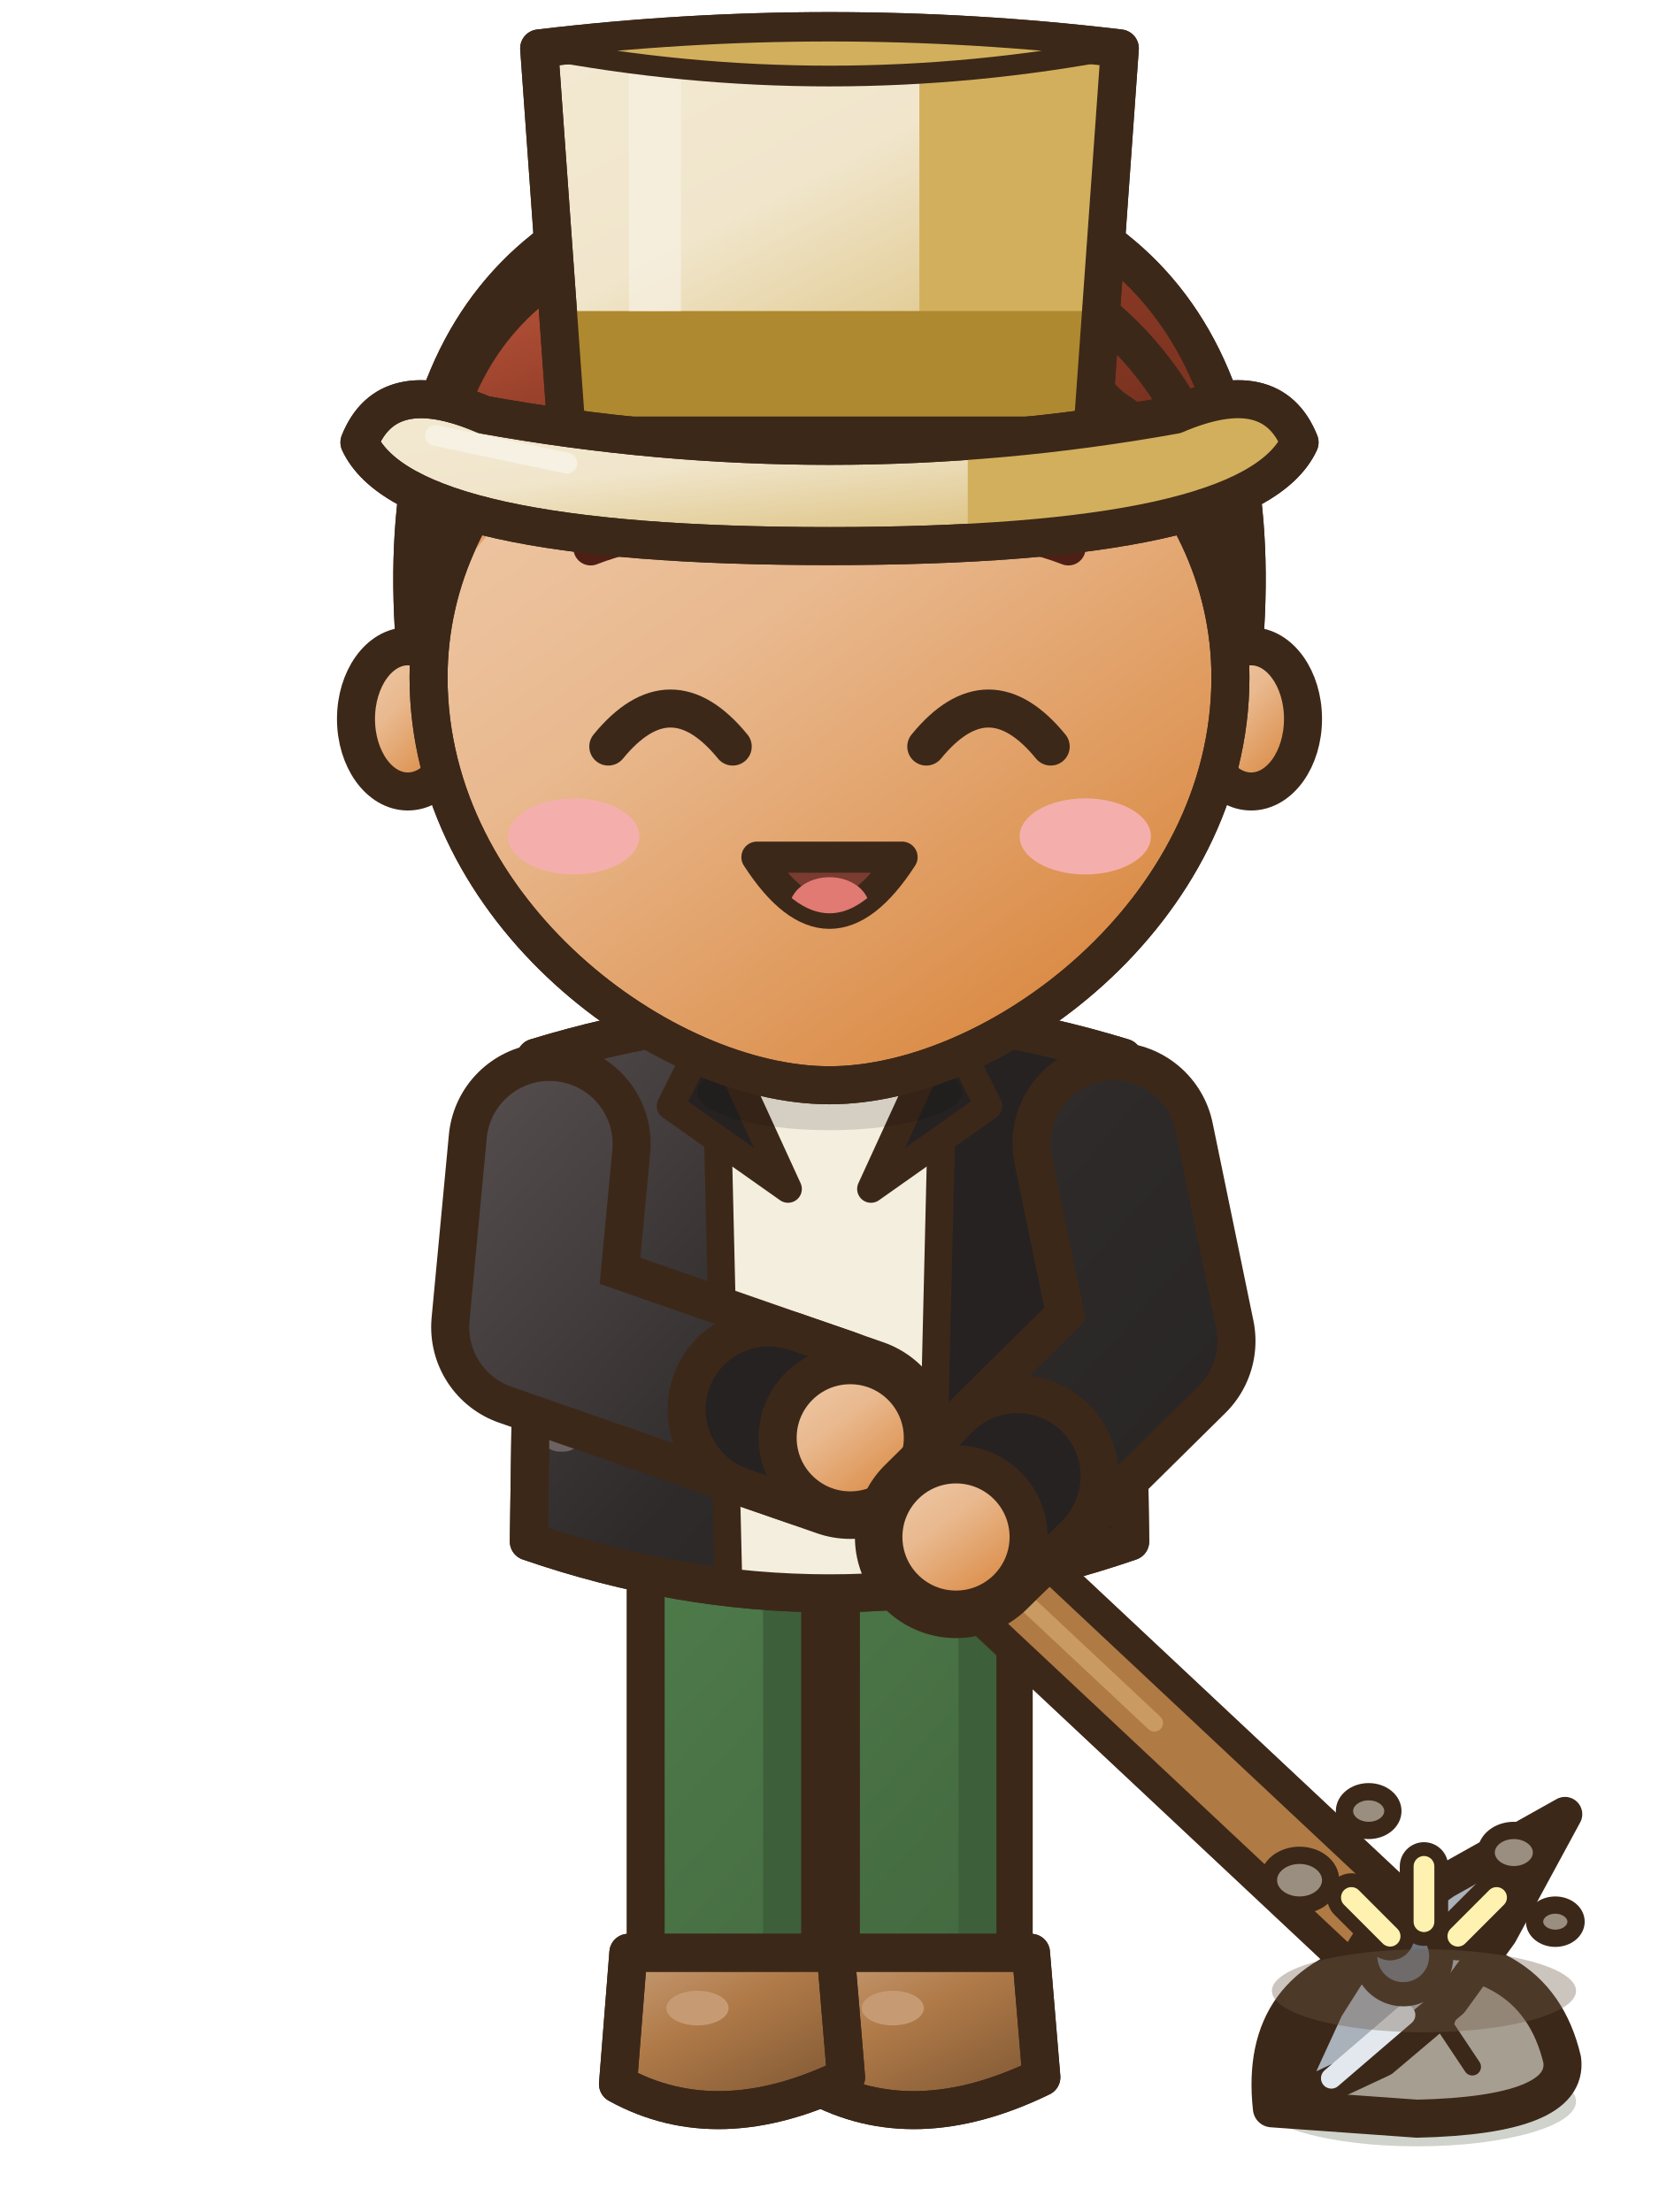
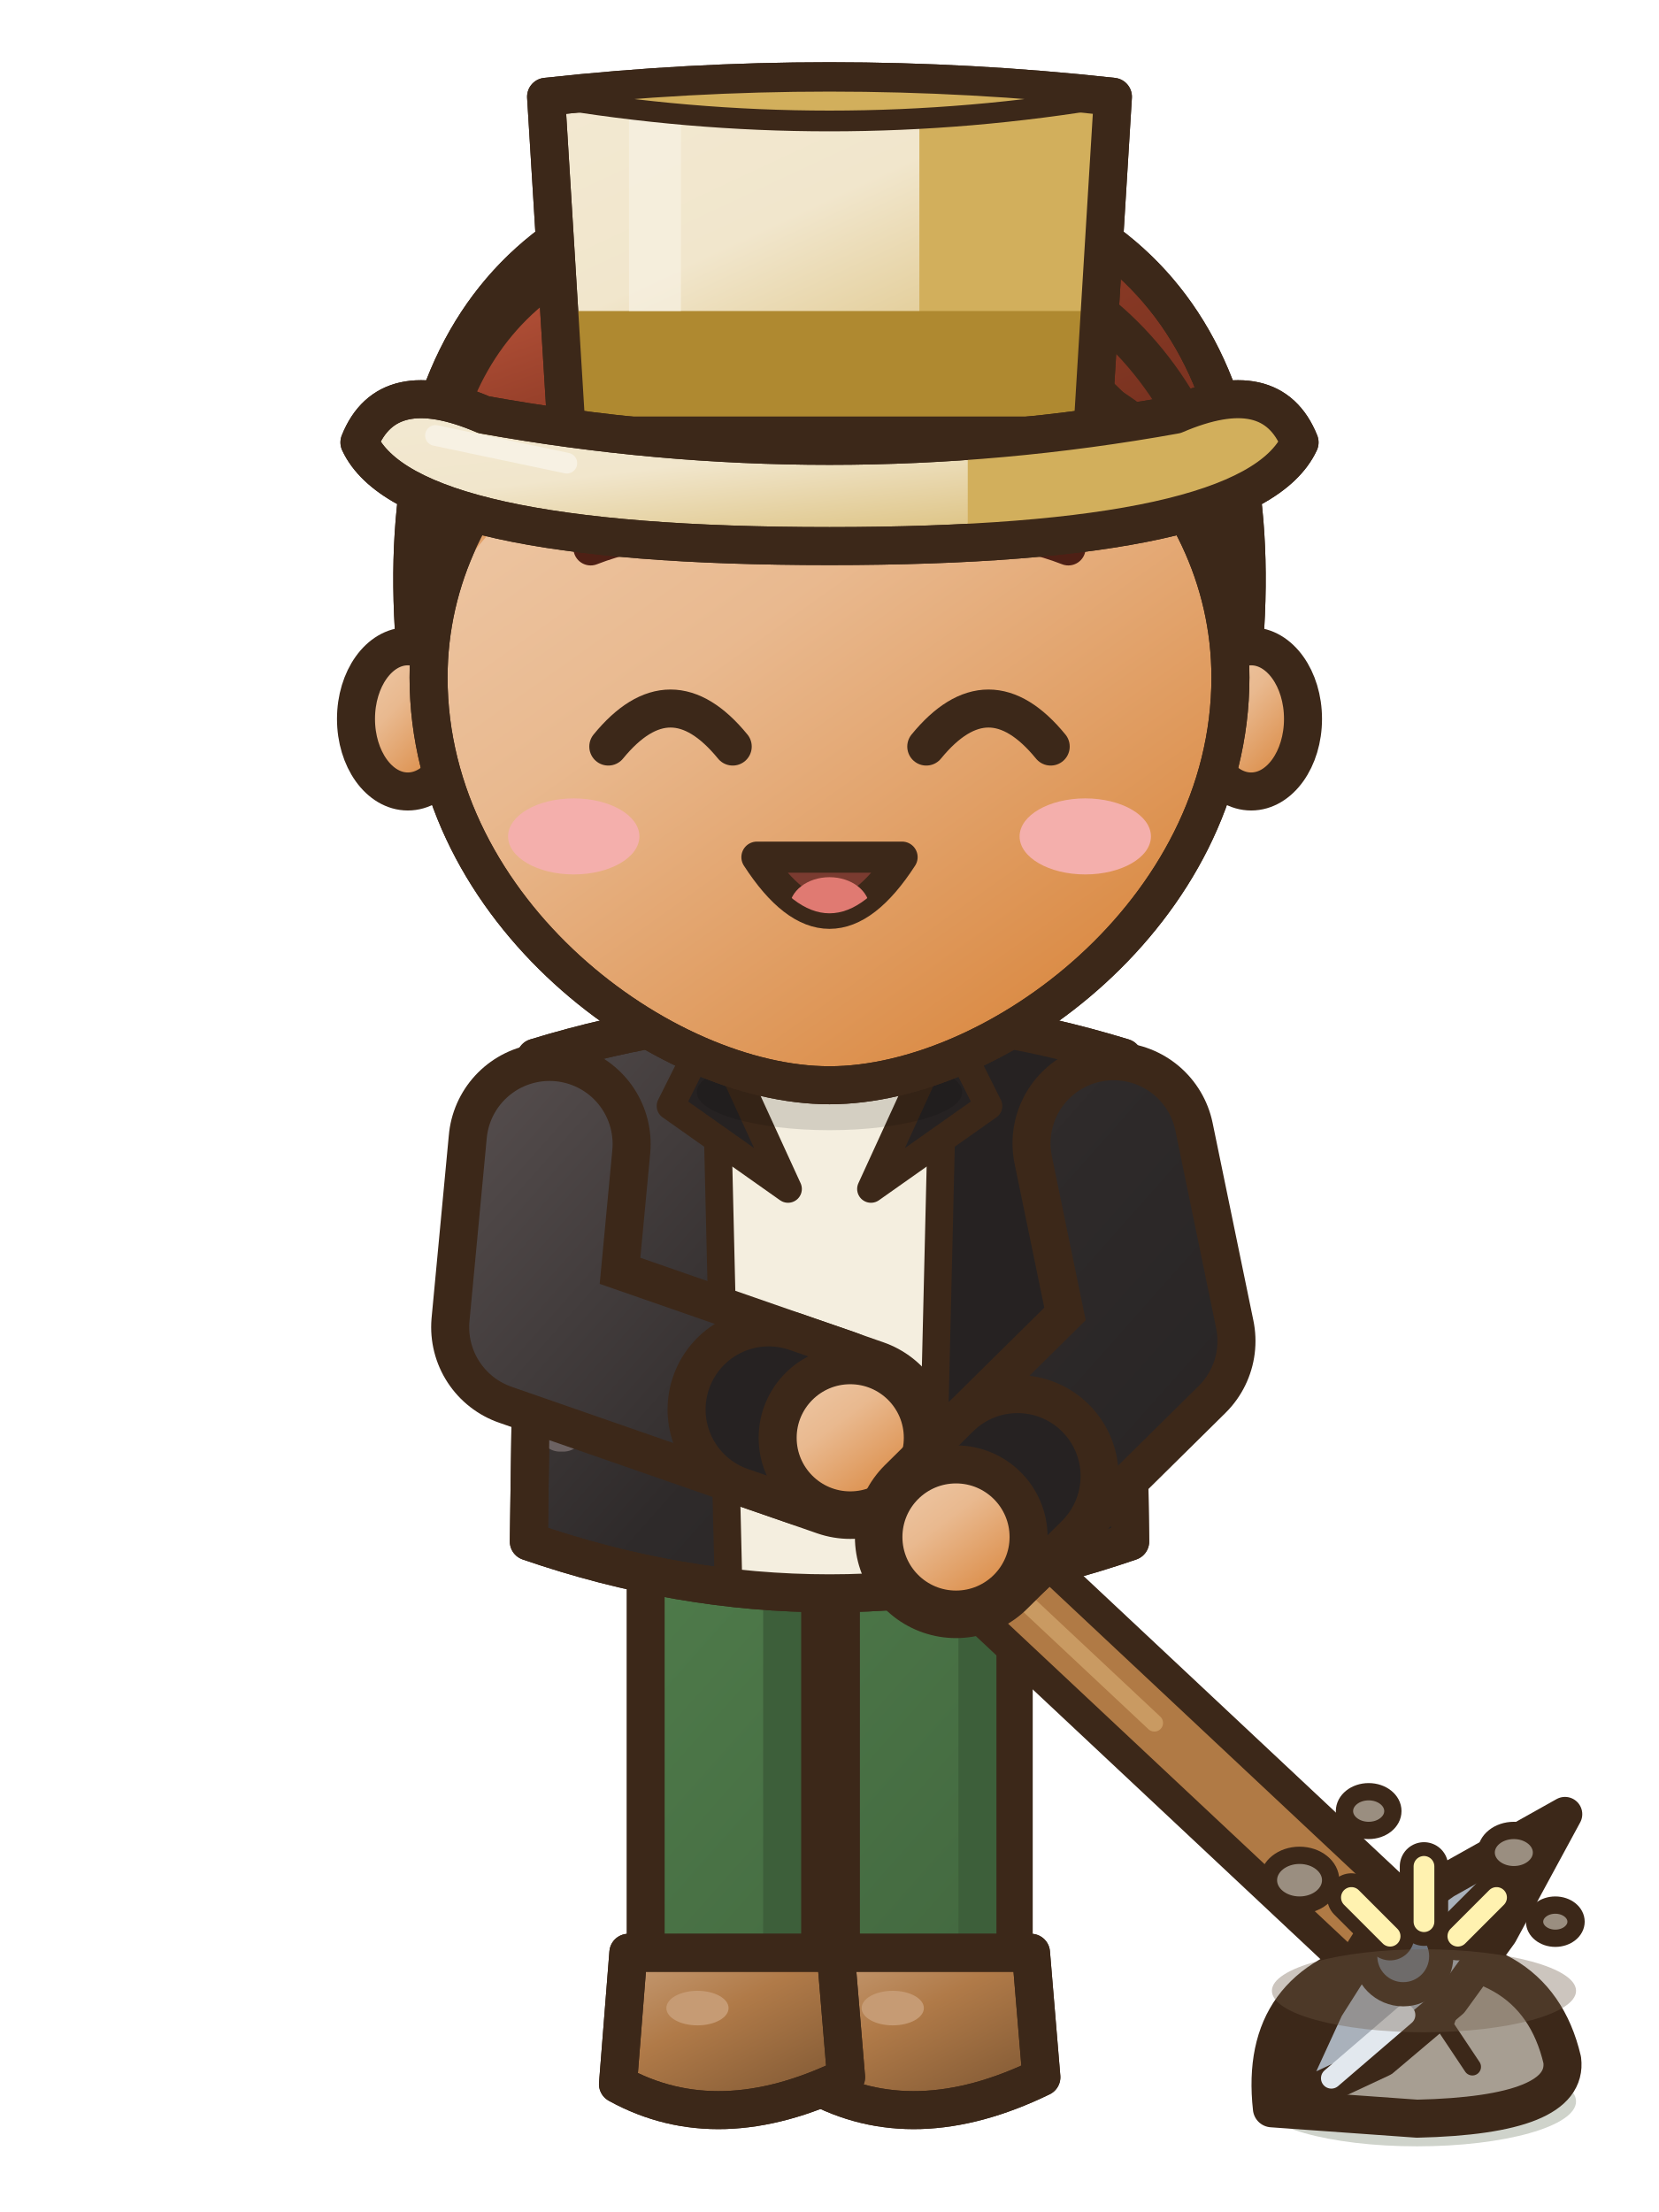
<svg xmlns="http://www.w3.org/2000/svg" width="48" height="64" viewBox="0 0 48 64">
  <defs>
    <linearGradient id="v10pifrontaction1G0" x1="0" y1="0" x2="0.75" y2="1">
      <stop offset="0" stop-color="#EFCDAE" />
      <stop offset="0.45" stop-color="#E9B98F" />
      <stop offset="1" stop-color="#D9863D" />
    </linearGradient>
    <linearGradient id="v10pifrontaction1G0t" gradientUnits="userSpaceOnUse" x1="4" y1="2" x2="42" y2="60">
      <stop offset="0" stop-color="#EFCDAE" />
      <stop offset="0.45" stop-color="#E9B98F" />
      <stop offset="1" stop-color="#D9863D" />
    </linearGradient>
    <linearGradient id="v10pifrontaction1G1" x1="0" y1="0" x2="0.75" y2="1">
      <stop offset="0" stop-color="#CD5F44" />
      <stop offset="0.45" stop-color="#8E3B26" />
      <stop offset="1" stop-color="#692C1C" />
    </linearGradient>
    <linearGradient id="v10pifrontaction1G1t" gradientUnits="userSpaceOnUse" x1="4" y1="2" x2="42" y2="60">
      <stop offset="0" stop-color="#CD5F44" />
      <stop offset="0.45" stop-color="#8E3B26" />
      <stop offset="1" stop-color="#692C1C" />
    </linearGradient>
    <linearGradient id="v10pifrontaction1G2" x1="0" y1="0" x2="0.75" y2="1">
      <stop offset="0" stop-color="#6C6262" />
      <stop offset="0.45" stop-color="#2E2A2A" />
      <stop offset="1" stop-color="#1F1D1D" />
    </linearGradient>
    <linearGradient id="v10pifrontaction1G2t" gradientUnits="userSpaceOnUse" x1="6" y1="28" x2="42" y2="60">
      <stop offset="0" stop-color="#6C6262" />
      <stop offset="0.45" stop-color="#2E2A2A" />
      <stop offset="1" stop-color="#1F1D1D" />
    </linearGradient>
    <linearGradient id="v10pifrontaction1G3" x1="0" y1="0" x2="0.75" y2="1">
      <stop offset="0" stop-color="#77AA72" />
      <stop offset="0.45" stop-color="#4E7A4A" />
      <stop offset="1" stop-color="#3A5A37" />
    </linearGradient>
    <linearGradient id="v10pifrontaction1G3t" gradientUnits="userSpaceOnUse" x1="6" y1="28" x2="42" y2="60">
      <stop offset="0" stop-color="#77AA72" />
      <stop offset="0.45" stop-color="#4E7A4A" />
      <stop offset="1" stop-color="#3A5A37" />
    </linearGradient>
    <linearGradient id="v10pifrontaction1G4" x1="0" y1="0" x2="0.75" y2="1">
      <stop offset="0" stop-color="#C89F79" />
      <stop offset="0.45" stop-color="#B07A48" />
      <stop offset="1" stop-color="#825A35" />
    </linearGradient>
    <linearGradient id="v10pifrontaction1G4t" gradientUnits="userSpaceOnUse" x1="4" y1="2" x2="42" y2="60">
      <stop offset="0" stop-color="#C89F79" />
      <stop offset="0.45" stop-color="#B07A48" />
      <stop offset="1" stop-color="#825A35" />
    </linearGradient>
    <linearGradient id="v10pifrontaction1G5" x1="0" y1="0" x2="0.75" y2="1">
      <stop offset="0" stop-color="#C79480" />
      <stop offset="0.45" stop-color="#B16B4E" />
      <stop offset="1" stop-color="#834F3A" />
    </linearGradient>
    <linearGradient id="v10pifrontaction1G5t" gradientUnits="userSpaceOnUse" x1="4" y1="2" x2="42" y2="60">
      <stop offset="0" stop-color="#C79480" />
      <stop offset="0.45" stop-color="#B16B4E" />
      <stop offset="1" stop-color="#834F3A" />
    </linearGradient>
    <linearGradient id="v10pifrontaction1G6" x1="0" y1="0" x2="0.75" y2="1">
      <stop offset="0" stop-color="#F3E9D2" />
      <stop offset="0.45" stop-color="#F1E6CC" />
      <stop offset="1" stop-color="#D8BA71" />
    </linearGradient>
    <linearGradient id="v10pifrontaction1G6t" gradientUnits="userSpaceOnUse" x1="4" y1="2" x2="42" y2="60">
      <stop offset="0" stop-color="#F3E9D2" />
      <stop offset="0.45" stop-color="#F1E6CC" />
      <stop offset="1" stop-color="#D8BA71" />
    </linearGradient>
  </defs>
  <g transform="translate(0 0)">
    <ellipse cx="41" cy="60.8" rx="4.6" ry="1.3" fill="rgba(40,55,20,.22)" stroke="none" />
    <path d="M36.8,61 Q36.4,57.4 40,56.6 Q44.4,56.2 45.2,59.6 Q45.4,61.2 41,61.3 Z" fill="#A79E92" stroke="#3C2819" stroke-width="1.1" stroke-linejoin="round" stroke-linecap="round" />
    <path d="M38.2,58.4 Q39.4,57.2 41.4,57.2" fill="none" stroke="#D2CBC0" stroke-width="0.8" stroke-linecap="round" />
    <path d="M42.4,56.8 L41.8,58.6 L42.6,59.8" fill="none" stroke="#3C2819" stroke-width="0.5" stroke-linejoin="round" stroke-linecap="round" />
    <rect x="24.33" y="42.5" width="5" height="15.2" rx="1.6" fill="url(#v10pifrontaction1G3t)" stroke="#3C2819" stroke-width="1.1" stroke-linejoin="round" stroke-linecap="round" />
    <rect x="27.73" y="43.1" width="1.1" height="13.6" rx="0.5" fill="#3D5F3A" />
    <path d="M23.83,56.5 L29.83,56.5 L30.13,60.1 Q26.43,61.9 23.53,60.3 Z" fill="url(#v10pifrontaction1G4)" stroke="#3C2819" stroke-width="1.1" stroke-linejoin="round" stroke-linecap="round" />
    <clipPath id="v10pifrontaction1s268565">
      <path d="M23.83,56.5 L29.83,56.5 L30.13,60.1 Q26.43,61.9 23.53,60.3 Z" />
    </clipPath>
    <g clip-path="url(#v10pifrontaction1s268565)">
      <path d="M23.43,59.8 Q26.43,61.5 30.23,59.6 L30.23,62.1 L23.43,62.1 Z" fill="#7F5834" />
    </g>
    <path d="M23.83,56.5 L29.83,56.5 L30.13,60.1 Q26.43,61.9 23.53,60.3 Z" fill="none" stroke="#3C2819" stroke-width="1.1" stroke-linejoin="round" stroke-linecap="round" />
    <ellipse cx="25.83" cy="58.1" rx="0.9" ry="0.5" fill="#C69B74" stroke="none" />
    <rect x="18.68" y="42.5" width="5" height="15.2" rx="1.6" fill="url(#v10pifrontaction1G3t)" stroke="#3C2819" stroke-width="1.1" stroke-linejoin="round" stroke-linecap="round" />
    <rect x="22.08" y="43.1" width="1.1" height="13.6" rx="0.5" fill="#3D5F3A" />
    <path d="M18.18,56.5 L24.18,56.5 L24.48,60.1 Q20.78,61.9 17.88,60.3 Z" fill="url(#v10pifrontaction1G4)" stroke="#3C2819" stroke-width="1.1" stroke-linejoin="round" stroke-linecap="round" />
    <clipPath id="v10pifrontaction1s212565">
      <path d="M18.18,56.5 L24.18,56.5 L24.48,60.1 Q20.78,61.9 17.88,60.3 Z" />
    </clipPath>
    <g clip-path="url(#v10pifrontaction1s212565)">
      <path d="M17.78,59.8 Q20.78,61.5 24.58,59.6 L24.58,62.1 L17.78,62.1 Z" fill="#7F5834" />
    </g>
    <path d="M18.18,56.5 L24.18,56.5 L24.48,60.1 Q20.78,61.9 17.88,60.3 Z" fill="none" stroke="#3C2819" stroke-width="1.1" stroke-linejoin="round" stroke-linecap="round" />
    <ellipse cx="20.18" cy="58.1" rx="0.9" ry="0.5" fill="#C69B74" stroke="none" />
    <g transform="translate(0 -2)">
      <path d="M15.5,32.6 Q24,30 32.5,32.6 Q32.6,39.6 32.7,46.6 Q24,49.6 15.3,46.6 Q15.4,39.6 15.5,32.6 Z" fill="url(#v10pifrontaction1G2t)" stroke="#3C2819" stroke-width="1.1" stroke-linejoin="round" stroke-linecap="round" />
      <clipPath id="v10pifrontaction1t">
        <path d="M15.5,32.6 Q24,30 32.5,32.6 Q32.6,39.6 32.7,46.6 Q24,49.6 15.3,46.6 Q15.4,39.6 15.5,32.6 Z" />
      </clipPath>
      <g clip-path="url(#v10pifrontaction1t)">
        <rect x="27.2" y="30" width="14" height="22" fill="#262222" />
        <path d="M8,46 Q24,49 40,46 L40,52 L8,52 Z" fill="#262222" />
        <rect x="15.6" y="34" width="1.3" height="10" rx="0.6" fill="#6C6262" />
        <path d="M20.6,31.6 L27.4,31.6 L27,49 L21,49 Z" fill="#F4EEDF" />
        <line x1="20.7" y1="32" x2="21.1" y2="48.8" stroke="#3C2819" stroke-width="0.8" stroke-linecap="round" />
        <line x1="27.3" y1="32" x2="26.9" y2="48.8" stroke="#3C2819" stroke-width="0.8" stroke-linecap="round" />
      </g>
      <path d="M15.5,32.6 Q24,30 32.5,32.6 Q32.6,39.6 32.7,46.6 Q24,49.6 15.3,46.6 Q15.4,39.6 15.5,32.6 Z" fill="none" stroke="#3C2819" stroke-width="1.1" stroke-linejoin="round" stroke-linecap="round" />
      <path d="M20.6,31.6 L22.8,36.4 L19.4,34 Z" fill="#262222" stroke="#3C2819" stroke-width="0.8" stroke-linejoin="round" stroke-linecap="round" />
      <path d="M27.4,31.6 L25.2,36.4 L28.6,34 Z" fill="#262222" stroke="#3C2819" stroke-width="0.8" stroke-linejoin="round" stroke-linecap="round" />
    </g>
    <ellipse cx="24" cy="31.6" rx="3.84" ry="1.1" fill="rgba(0,0,0,.13)" stroke="none" />
    <line x1="24.6" y1="41.6" x2="40.6" y2="56.6" stroke="#3C2819" stroke-width="3.4" stroke-linecap="round" />
    <line x1="24.6" y1="41.6" x2="40.6" y2="56.6" stroke="#B07A45" stroke-width="1.6" stroke-linecap="round" />
    <line x1="24.6" y1="41.6" x2="33.4" y2="49.85" stroke="#C99A62" stroke-width="0.5" stroke-linecap="round" />
    <path d="M37.06,60.96 L39.99,59.59 L41.99,57.9 L43.41,55.94 L45.28,52.49 L41.8,54.44 L39.8,55.85 L38.38,58.09 Z" fill="#A9B1BB" stroke="#3C2819" stroke-width="1" stroke-linejoin="round" stroke-linecap="round" />
    <line x1="38.52" y1="60.13" x2="40.65" y2="58.3" stroke="#E2E8EE" stroke-width="0.6" stroke-linecap="round" />
    <ellipse cx="40.6" cy="56.6" rx="1.1" ry="1.1" fill="#6E747E" stroke="#3C2819" stroke-width="0.7" stroke-linejoin="round" stroke-linecap="round" />
    <path d="M15.9,33.1 L15.4,38.4 L24.6,41.6" fill="none" stroke="#3C2819" stroke-width="5.85" stroke-linecap="round" stroke-linejoin="round" />
    <path d="M15.9,33.1 L15.4,38.4 L24.6,41.6" fill="none" stroke="url(#v10pifrontaction1G2t)" stroke-width="3.65" stroke-linecap="round" stroke-linejoin="round" />
    <line x1="22.24" y1="40.78" x2="23.75" y2="41.3" stroke="#3C2819" stroke-width="5.85" stroke-linecap="round" />
    <line x1="22.24" y1="40.78" x2="23.75" y2="41.3" stroke="#262222" stroke-width="3.65" stroke-linecap="round" />
    <ellipse cx="24.6" cy="41.6" rx="2.1" ry="2.1" fill="url(#v10pifrontaction1G0)" stroke="#3C2819" stroke-width="1.1" stroke-linejoin="round" stroke-linecap="round" />
    <path d="M32.22,33.08 L33.4,38.8 L27.66,44.47" fill="none" stroke="#3C2819" stroke-width="5.85" stroke-linecap="round" stroke-linejoin="round" />
    <path d="M32.22,33.08 L33.4,38.8 L27.66,44.47" fill="none" stroke="url(#v10pifrontaction1G2t)" stroke-width="3.65" stroke-linecap="round" stroke-linejoin="round" />
    <line x1="29.44" y1="42.71" x2="28.3" y2="43.84" stroke="#3C2819" stroke-width="5.85" stroke-linecap="round" />
    <line x1="29.44" y1="42.71" x2="28.3" y2="43.84" stroke="#262222" stroke-width="3.65" stroke-linecap="round" />
    <ellipse cx="27.66" cy="44.47" rx="2.1" ry="2.1" fill="url(#v10pifrontaction1G0)" stroke="#3C2819" stroke-width="1.1" stroke-linejoin="round" stroke-linecap="round" />
    <g transform="translate(0 -2)">
      <path d="M12,20.6 Q11,7.2 24,6.6 Q37,7.2 36,20.6 Q35.4,22 34.6,22 L13.4,22 Q12.6,22 12,20.6 Z" fill="url(#v10pifrontaction1G1)" stroke="#3C2819" stroke-width="1.1" stroke-linejoin="round" stroke-linecap="round" />
      <clipPath id="v10pifrontaction1h">
        <path d="M12,20.6 Q11,7.2 24,6.6 Q37,7.2 36,20.6 Q35.4,22 34.6,22 L13.4,22 Q12.6,22 12,20.6 Z" />
      </clipPath>
      <g clip-path="url(#v10pifrontaction1h)">
        <rect x="8" y="24.6" width="32" height="10" fill="#692C1C" />
      </g>
      <path d="M12,20.6 Q11,7.2 24,6.6 Q37,7.2 36,20.6 Q35.4,22 34.6,22 L13.4,22 Q12.6,22 12,20.6 Z" fill="none" stroke="#3C2819" stroke-width="1.1" stroke-linejoin="round" stroke-linecap="round" />
      <ellipse cx="11.8" cy="22.8" rx="1.5" ry="2.1" fill="url(#v10pifrontaction1G0)" stroke="#3C2819" stroke-width="1.1" stroke-linejoin="round" stroke-linecap="round" />
      <ellipse cx="36.2" cy="22.8" rx="1.5" ry="2.1" fill="url(#v10pifrontaction1G0)" stroke="#3C2819" stroke-width="1.1" stroke-linejoin="round" stroke-linecap="round" />
      <path d="M12.4,21.6 C12.4,28.4 19.2,33.4 24,33.4 C28.8,33.4 35.6,28.4 35.6,21.6 a11.6,10.4 0 1,0 -23.2,0 Z" fill="url(#v10pifrontaction1G0)" stroke="#3C2819" stroke-width="1.1" stroke-linejoin="round" stroke-linecap="round" />
      <clipPath id="v10pifrontaction1f">
        <path d="M12.4,21.6 C12.4,28.4 19.2,33.4 24,33.4 C28.8,33.4 35.6,28.4 35.6,21.6 a11.6,10.4 0 1,0 -23.2,0 Z" />
      </clipPath>
      <g clip-path="url(#v10pifrontaction1f)">
        <path d="M12.4,19.2 Q11.8,9 21.6,8.2 L22.8,8.4 Q34.2,8.4 35.8,18.8 Q34,13.2 28.2,12.4 Q24.4,12.2 21.8,10.8 Q19.8,13.2 15.8,14.6 Q13.2,16.4 12.4,19.2 Z" fill="#E2A169" transform="translate(0 1.4)" />
        <ellipse cx="16.6" cy="26.2" rx="1.9" ry="1.1" fill="#F4AFAC" stroke="none" />
        <ellipse cx="31.4" cy="26.2" rx="1.9" ry="1.1" fill="#F4AFAC" stroke="none" />
      </g>
      <path d="M12.4,21.6 C12.4,28.4 19.2,33.4 24,33.4 C28.8,33.4 35.6,28.4 35.6,21.6 a11.6,10.4 0 1,0 -23.2,0 Z" fill="none" stroke="#3C2819" stroke-width="1.1" stroke-linejoin="round" stroke-linecap="round" />
      <path d="M12.4,19.2 Q11.8,9 21.6,8.2 L22.8,8.4 Q34.2,8.4 35.8,18.8 Q34,13.2 28.2,12.4 Q24.4,12.2 21.8,10.8 Q19.8,13.2 15.8,14.6 Q13.2,16.4 12.4,19.2 Z" fill="url(#v10pifrontaction1G1)" stroke="#3C2819" stroke-width="1.1" stroke-linejoin="round" stroke-linecap="round" />
      <clipPath id="v10pifrontaction1sf">
        <path d="M12.4,19.2 Q11.8,9 21.6,8.2 L22.8,8.4 Q34.2,8.4 35.8,18.8 Q34,13.2 28.2,12.4 Q24.4,12.2 21.8,10.8 Q19.8,13.2 15.8,14.6 Q13.2,16.4 12.4,19.2 Z" />
      </clipPath>
      <g clip-path="url(#v10pifrontaction1sf)">
        <path d="M21.8,9.2 Q18,10.8 15.2,15.4 M21.8,9.4 Q26.6,9.2 31,11.2 M24.8,9.6 Q30.6,10.6 34.4,16" fill="none" stroke="#3C2819" stroke-width="0.5" stroke-linejoin="round" stroke-linecap="round" />
      </g>
      <line x1="17" y1="11.2" x2="24" y2="9.6" stroke="#D0684E" stroke-width="1.3" stroke-linecap="round" />
      <path d="M17.09,17.86 Q19.4,16.96 21.71,17.66" fill="none" stroke="#4E2015" stroke-width="1" stroke-linecap="round" />
      <path d="M30.91,17.86 Q28.6,16.96 26.29,17.66" fill="none" stroke="#4E2015" stroke-width="1" stroke-linecap="round" />
      <path d="M17.6,23.6 Q19.4,21.4 21.2,23.6" fill="none" stroke="#3C2819" stroke-width="1.1" stroke-linejoin="round" stroke-linecap="round" />
      <path d="M26.8,23.6 Q28.6,21.4 30.4,23.6" fill="none" stroke="#3C2819" stroke-width="1.1" stroke-linejoin="round" stroke-linecap="round" />
      <path d="M21.9,26.8 Q24,30.05 26.1,26.8 Z" fill="#7A3B30" stroke="#3C2819" stroke-width="0.9" stroke-linejoin="round" stroke-linecap="round" />
      <clipPath id="v10pifrontaction1m">
        <path d="M21.9,26.8 Q24,30.05 26.1,26.8 Z" />
      </clipPath>
      <g clip-path="url(#v10pifrontaction1m)">
        <ellipse cx="24" cy="28.28" rx="1.16" ry="0.9" fill="#E07A72" stroke="none" />
      </g>
-       <path d="M16.4,14.6 L15.6,3.4 Q24,2.4 32.4,3.4 L31.6,14.6 Z" fill="url(#v10pifrontaction1G6)" stroke="#3C2819" stroke-width="1.1" stroke-linejoin="round" stroke-linecap="round" />
+       <path d="M16.4,14.6 L15.8,4.8 Q24,3.9 32.2,4.8 L31.6,14.6 Z" fill="url(#v10pifrontaction1G6)" stroke="#3C2819" stroke-width="1.1" stroke-linejoin="round" stroke-linecap="round" />
      <clipPath id="v10pifrontaction1hffront">
-         <path d="M16.4,14.6 L15.6,3.4 Q24,2.4 32.4,3.4 L31.6,14.6 Z" />
+         <path d="M16.4,14.6 L15.8,4.8 Q24,3.9 32.2,4.8 L31.6,14.6 Z" />
      </clipPath>
      <g clip-path="url(#v10pifrontaction1hffront)">
-         <rect x="26.6" y="2" width="8" height="14" fill="#D2AF5C" />
+         <rect x="26.6" y="3" width="8" height="13" fill="#D2AF5C" />
        <rect x="14" y="11" width="20" height="3.2" fill="#AF8930" />
-         <rect x="18.2" y="3.6" width="1.5" height="7.4" fill="#F7F1E3" opacity=".7" />
-       </g>
-       <path d="M16.4,14.6 L15.6,3.4 Q24,2.4 32.4,3.4 L31.6,14.6 Z" fill="none" stroke="#3C2819" stroke-width="1.1" stroke-linejoin="round" stroke-linecap="round" />
-       <path d="M15.6,3.4 Q24,2.4 32.4,3.4 Q24,5 15.6,3.4 Z" fill="#D2AF5C" stroke="#3C2819" stroke-width="0.6" stroke-linejoin="round" stroke-linecap="round" />
+         <rect x="18.2" y="5" width="1.5" height="6" fill="#F7F1E3" opacity=".7" />
+       </g>
+       <path d="M16.4,14.6 L15.8,4.8 Q24,3.9 32.2,4.8 L31.6,14.6 Z" fill="none" stroke="#3C2819" stroke-width="1.1" stroke-linejoin="round" stroke-linecap="round" />
+       <path d="M15.8,4.8 Q24,3.9 32.2,4.8 Q24,6.2 15.8,4.8 Z" fill="#D2AF5C" stroke="#3C2819" stroke-width="0.6" stroke-linejoin="round" stroke-linecap="round" />
      <path d="M10.4,14.8 Q11.2,12.8 14,14 Q24,15.8 34,14 Q36.8,12.8 37.6,14.8 Q36.2,17.8 24,17.8 Q11.8,17.8 10.4,14.8 Z" fill="url(#v10pifrontaction1G6)" stroke="#3C2819" stroke-width="1.1" stroke-linejoin="round" stroke-linecap="round" />
      <clipPath id="v10pifrontaction1hbfront">
        <path d="M10.4,14.8 Q11.2,12.8 14,14 Q24,15.8 34,14 Q36.8,12.8 37.6,14.8 Q36.2,17.8 24,17.8 Q11.8,17.8 10.4,14.8 Z" />
      </clipPath>
      <g clip-path="url(#v10pifrontaction1hbfront)">
        <rect x="28" y="12" width="12" height="7" fill="#D2AF5C" />
      </g>
      <path d="M10.4,14.8 Q11.2,12.8 14,14 Q24,15.8 34,14 Q36.8,12.8 37.6,14.8 Q36.2,17.8 24,17.8 Q11.8,17.8 10.4,14.8 Z" fill="none" stroke="#3C2819" stroke-width="1.1" stroke-linejoin="round" stroke-linecap="round" />
      <line x1="12.6" y1="14.6" x2="16.4" y2="15.4" stroke="#F7F1E3" stroke-width="0.6" stroke-linecap="round" />
    </g>
    <ellipse cx="37.6" cy="54.4" rx="0.9" ry="0.72" fill="#9A8E80" stroke="#3C2819" stroke-width="0.5" stroke-linejoin="round" stroke-linecap="round" />
    <ellipse cx="39.6" cy="52.4" rx="0.7" ry="0.56" fill="#9A8E80" stroke="#3C2819" stroke-width="0.5" stroke-linejoin="round" stroke-linecap="round" />
    <ellipse cx="43.8" cy="53.6" rx="0.8" ry="0.64" fill="#9A8E80" stroke="#3C2819" stroke-width="0.5" stroke-linejoin="round" stroke-linecap="round" />
    <ellipse cx="45" cy="55.6" rx="0.6" ry="0.48" fill="#9A8E80" stroke="#3C2819" stroke-width="0.5" stroke-linejoin="round" stroke-linecap="round" />
    <line x1="41.2" y1="55.6" x2="41.2" y2="54" stroke="#3C2819" stroke-width="1.4" stroke-linecap="round" />
    <line x1="41.2" y1="55.6" x2="41.2" y2="54" stroke="#FFF2B0" stroke-width="0.6" stroke-linecap="round" />
    <line x1="42.18" y1="56.02" x2="43.3" y2="54.9" stroke="#3C2819" stroke-width="1.4" stroke-linecap="round" />
    <line x1="42.18" y1="56.02" x2="43.3" y2="54.9" stroke="#FFF2B0" stroke-width="0.6" stroke-linecap="round" />
    <line x1="40.22" y1="56.02" x2="39.1" y2="54.9" stroke="#3C2819" stroke-width="1.4" stroke-linecap="round" />
    <line x1="40.22" y1="56.02" x2="39.1" y2="54.9" stroke="#FFF2B0" stroke-width="0.6" stroke-linecap="round" />
    <ellipse cx="41.2" cy="57.6" rx="4.4" ry="1.2" fill="rgba(110,90,70,.35)" stroke="none" />
  </g>
</svg>
